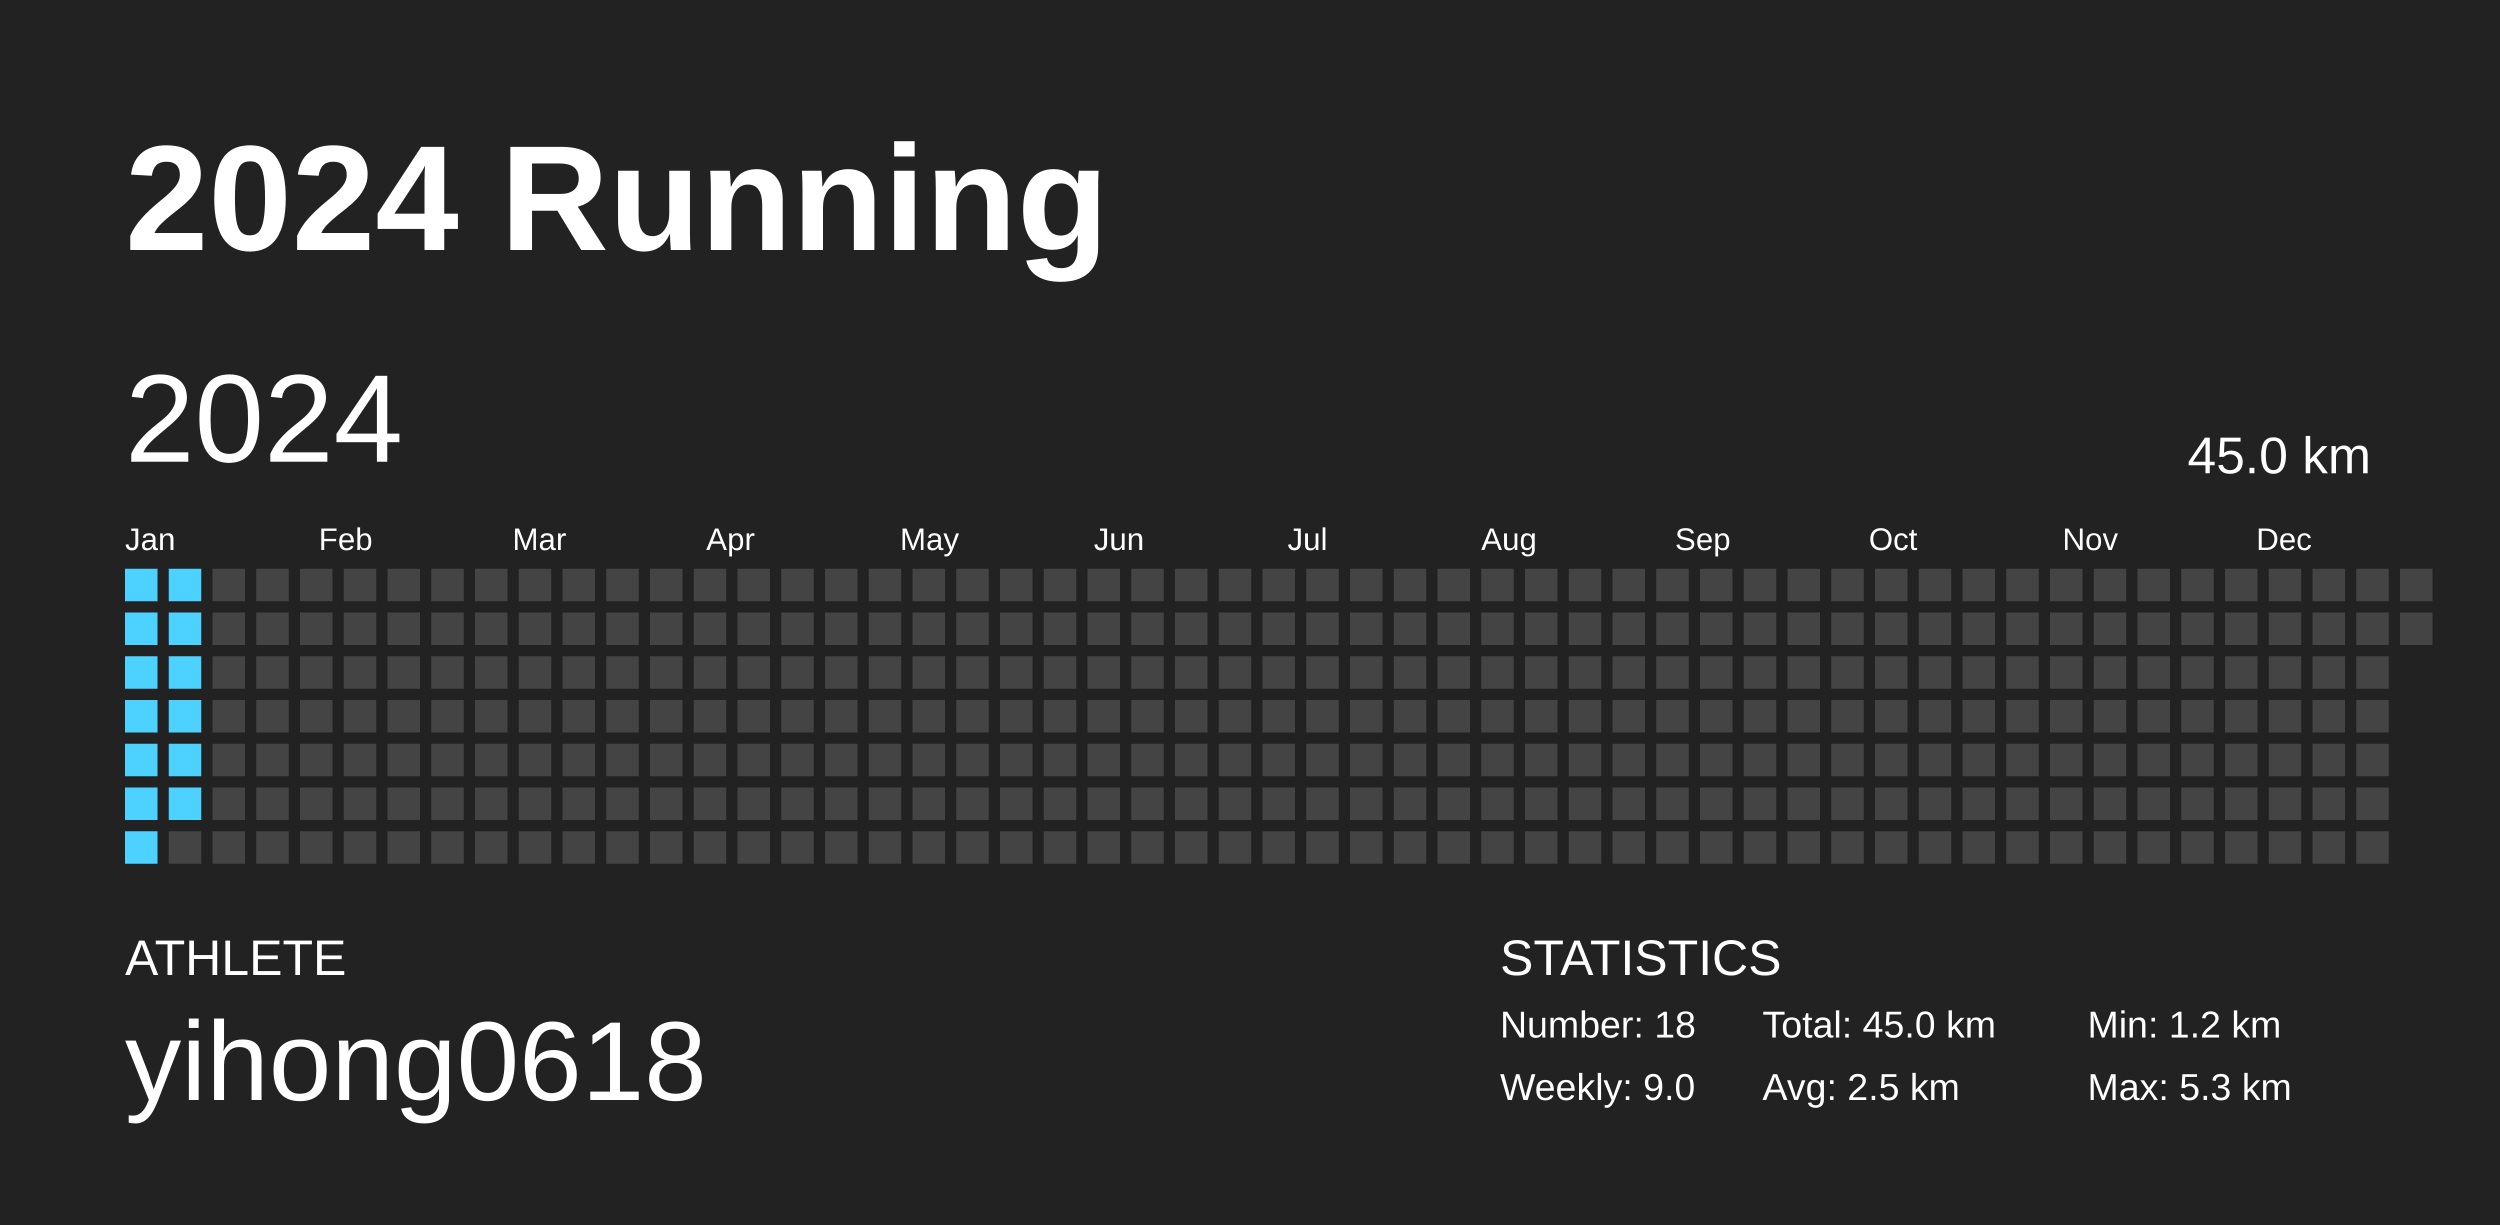
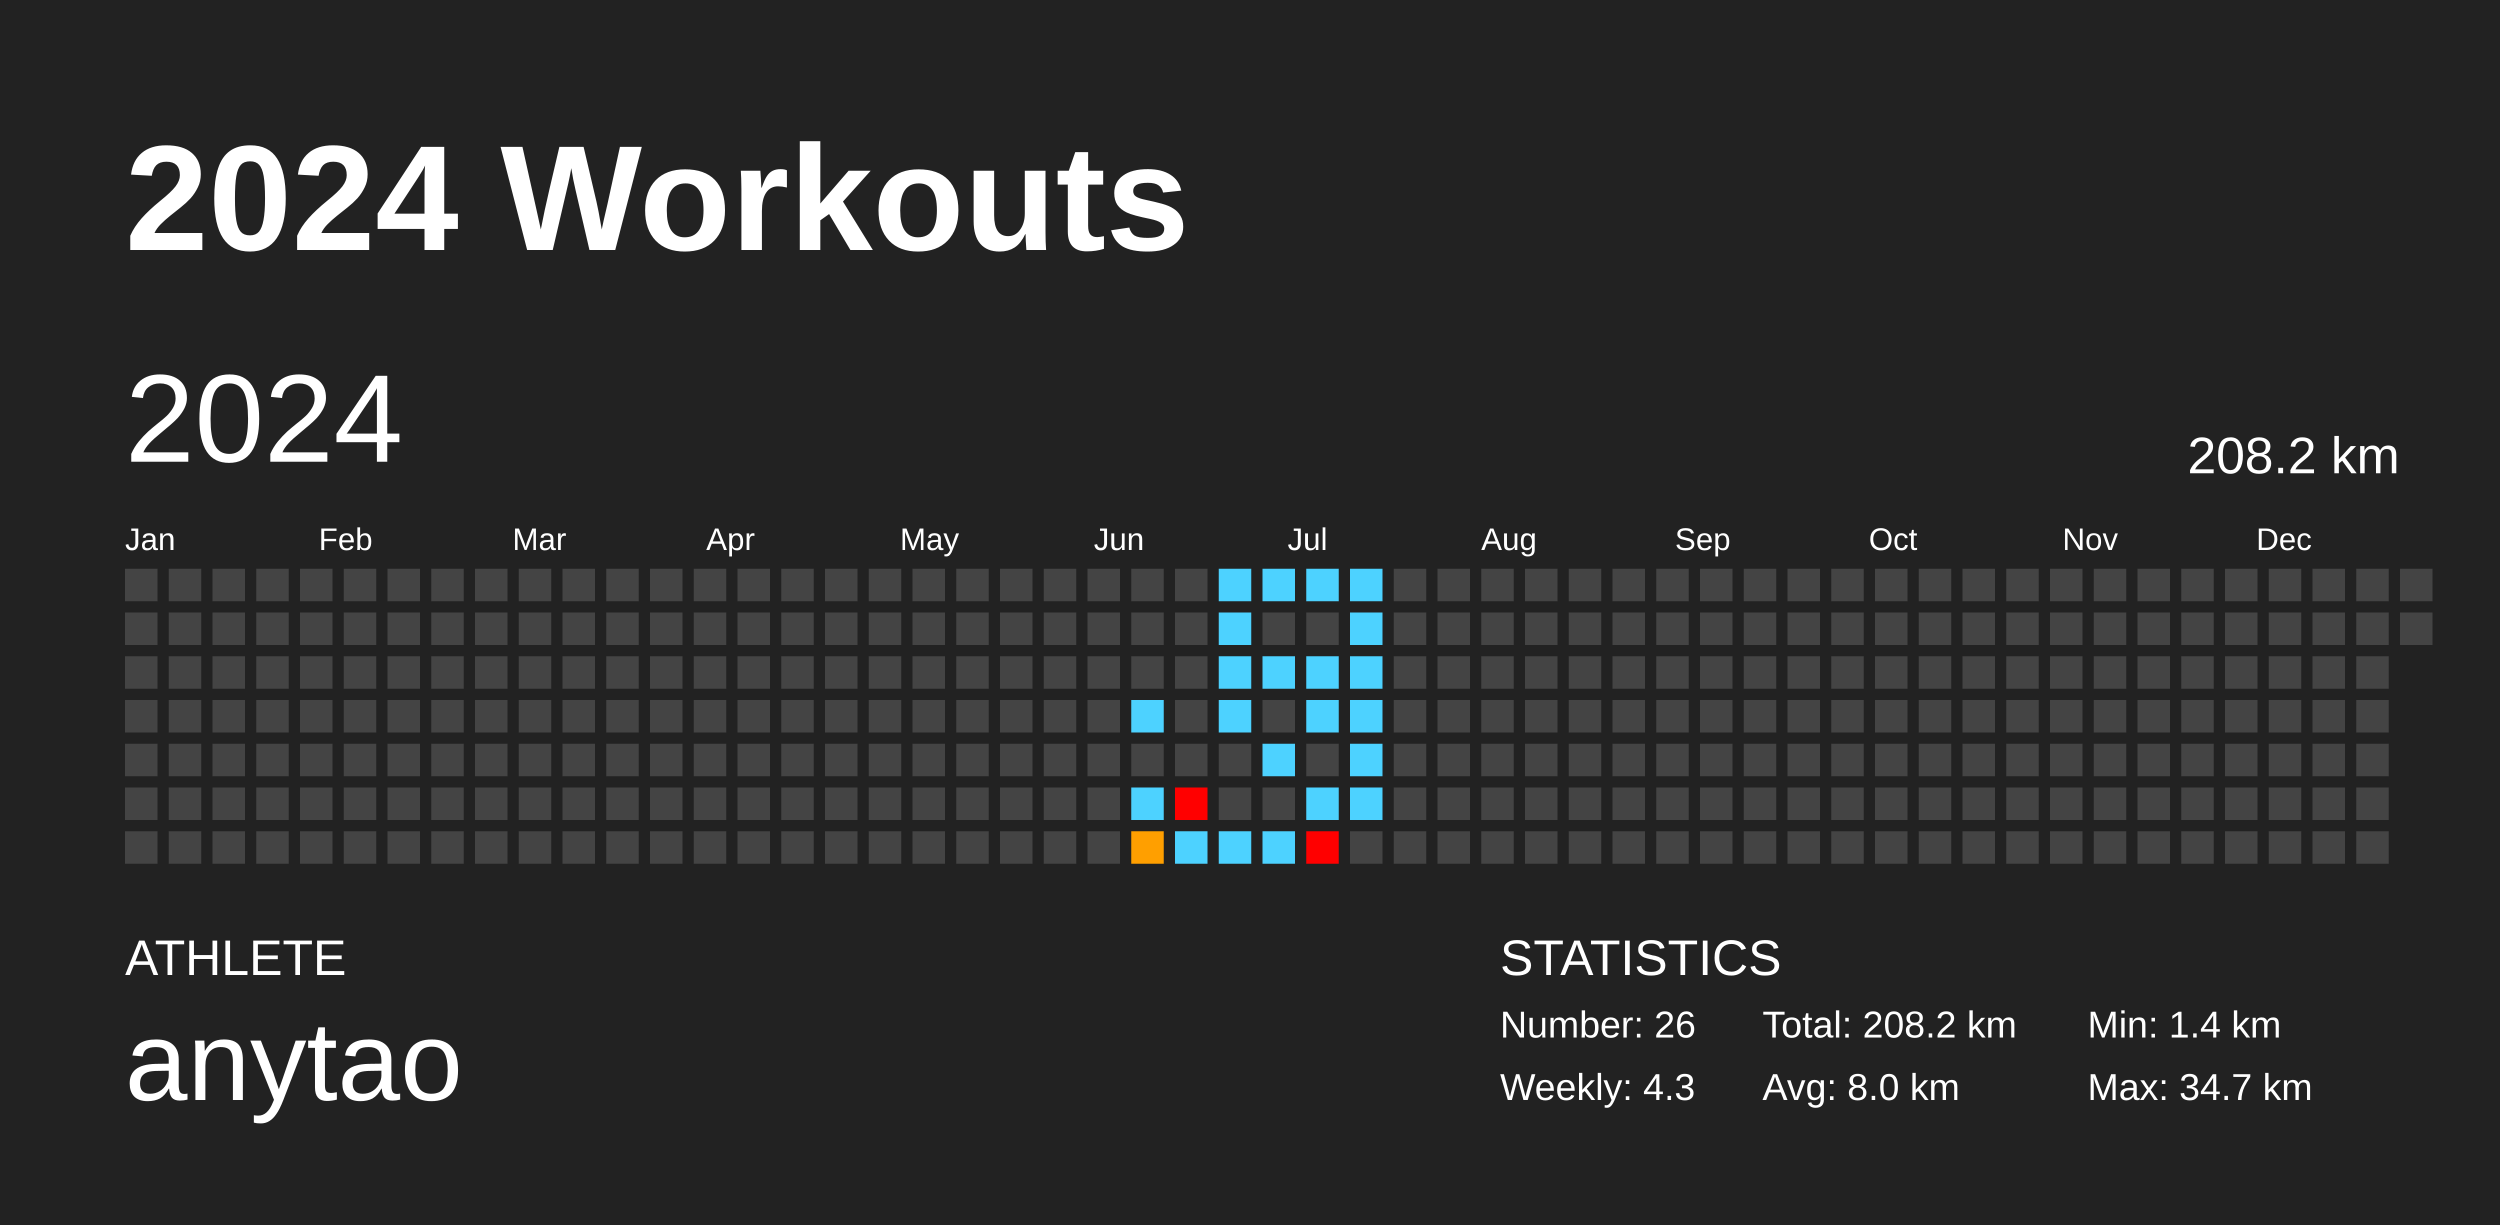
<svg xmlns="http://www.w3.org/2000/svg" baseProfile="full" height="98mm" version="1.1" viewBox="0,0,200,98" width="200mm">
  <defs />
  <rect fill="#222222" height="98" width="200" x="0" y="0" />
-   <text fill="#FFFFFF" style="font-size:12px; font-family:Arial; font-weight:bold;" x="10" y="20">2024 Running</text>
+   <text fill="#FFFFFF" style="font-size:12px; font-family:Arial; font-weight:bold;" x="10" y="20">2024 Workouts</text>
  <text fill="#FFFFFF" style="font-size:4px; font-family:Arial" x="10" y="78">ATHLETE</text>
-   <text fill="#FFFFFF" style="font-size:9px; font-family:Arial" x="10" y="88">yihong0618</text>
+   <text fill="#FFFFFF" style="font-size:9px; font-family:Arial" x="10" y="88">anytao</text>
  <text fill="#FFFFFF" style="font-size:4px; font-family:Arial" x="120" y="78">STATISTICS</text>
-   <text fill="#FFFFFF" style="font-size:3px; font-family:Arial" x="120" y="83">Number: 18</text>
-   <text fill="#FFFFFF" style="font-size:3px; font-family:Arial" x="120" y="88">Weekly: 9.0</text>
-   <text fill="#FFFFFF" style="font-size:3px; font-family:Arial" x="141" y="83">Total: 45.0 km</text>
-   <text fill="#FFFFFF" style="font-size:3px; font-family:Arial" x="141" y="88">Avg: 2.5 km</text>
-   <text fill="#FFFFFF" style="font-size:3px; font-family:Arial" x="167" y="83">Min: 1.2 km</text>
-   <text fill="#FFFFFF" style="font-size:3px; font-family:Arial" x="167" y="88">Max: 5.3 km</text>
+   <text fill="#FFFFFF" style="font-size:3px; font-family:Arial" x="120" y="83">Number: 26</text>
+   <text fill="#FFFFFF" style="font-size:3px; font-family:Arial" x="120" y="88">Weekly: 4.3</text>
+   <text fill="#FFFFFF" style="font-size:3px; font-family:Arial" x="141" y="83">Total: 208.2 km</text>
+   <text fill="#FFFFFF" style="font-size:3px; font-family:Arial" x="141" y="88">Avg: 8.0 km</text>
+   <text fill="#FFFFFF" style="font-size:3px; font-family:Arial" x="167" y="83">Min: 1.4 km</text>
+   <text fill="#FFFFFF" style="font-size:3px; font-family:Arial" x="167" y="88">Max: 34.7 km</text>
  <text dominant-baseline="hanging" fill="#FFFFFF" style="font-size:10.0px; font-family:Arial;" x="10" y="30">2024</text>
-   <text dominant-baseline="hanging" fill="#FFFFFF" style="font-size:4.125px; font-family:Arial;" x="175" y="35">45.0 km</text>
+   <text dominant-baseline="hanging" fill="#FFFFFF" style="font-size:4.125px; font-family:Arial;" x="175" y="35">208.2 km</text>
  <text fill="#FFFFFF" style="font-size:2.5px; font-family:Arial" x="10.0" y="44">Jan</text>
  <text fill="#FFFFFF" style="font-size:2.5px; font-family:Arial" x="25.5" y="44">Feb</text>
  <text fill="#FFFFFF" style="font-size:2.5px; font-family:Arial" x="41.0" y="44">Mar</text>
  <text fill="#FFFFFF" style="font-size:2.5px; font-family:Arial" x="56.5" y="44">Apr</text>
  <text fill="#FFFFFF" style="font-size:2.5px; font-family:Arial" x="72.0" y="44">May</text>
  <text fill="#FFFFFF" style="font-size:2.5px; font-family:Arial" x="87.5" y="44">Jun</text>
  <text fill="#FFFFFF" style="font-size:2.5px; font-family:Arial" x="103.0" y="44">Jul</text>
  <text fill="#FFFFFF" style="font-size:2.5px; font-family:Arial" x="118.5" y="44">Aug</text>
  <text fill="#FFFFFF" style="font-size:2.5px; font-family:Arial" x="134.0" y="44">Sep</text>
  <text fill="#FFFFFF" style="font-size:2.5px; font-family:Arial" x="149.5" y="44">Oct</text>
  <text fill="#FFFFFF" style="font-size:2.5px; font-family:Arial" x="165.0" y="44">Nov</text>
  <text fill="#FFFFFF" style="font-size:2.5px; font-family:Arial" x="180.5" y="44">Dec</text>
-   <rect fill="#4dd2ff" height="2.6" width="2.6" x="10.0" y="45.5" />
-   <rect fill="#4dd2ff" height="2.6" width="2.6" x="10.0" y="49.0" />
-   <rect fill="#4dd2ff" height="2.6" width="2.6" x="10.0" y="52.5" />
-   <rect fill="#4dd2ff" height="2.6" width="2.6" x="10.0" y="56.0" />
-   <rect fill="#4dd2ff" height="2.6" width="2.6" x="10.0" y="59.5" />
-   <rect fill="#4dd2ff" height="2.6" width="2.6" x="10.0" y="63.0" />
-   <rect fill="#4dd2ff" height="2.6" width="2.6" x="10.0" y="66.5" />
-   <rect fill="#4dd2ff" height="2.6" width="2.6" x="13.5" y="45.5" />
-   <rect fill="#4dd2ff" height="2.6" width="2.6" x="13.5" y="49.0" />
-   <rect fill="#4dd2ff" height="2.6" width="2.6" x="13.5" y="52.5" />
-   <rect fill="#4dd2ff" height="2.6" width="2.6" x="13.5" y="56.0" />
-   <rect fill="#4dd2ff" height="2.6" width="2.6" x="13.5" y="59.5" />
-   <rect fill="#4dd2ff" height="2.6" width="2.6" x="13.5" y="63.0" />
+   <rect fill="#444444" height="2.6" width="2.6" x="10.0" y="45.5" />
+   <rect fill="#444444" height="2.6" width="2.6" x="10.0" y="49.0" />
+   <rect fill="#444444" height="2.6" width="2.6" x="10.0" y="52.5" />
+   <rect fill="#444444" height="2.6" width="2.6" x="10.0" y="56.0" />
+   <rect fill="#444444" height="2.6" width="2.6" x="10.0" y="59.5" />
+   <rect fill="#444444" height="2.6" width="2.6" x="10.0" y="63.0" />
+   <rect fill="#444444" height="2.6" width="2.6" x="10.0" y="66.5" />
+   <rect fill="#444444" height="2.6" width="2.6" x="13.5" y="45.5" />
+   <rect fill="#444444" height="2.6" width="2.6" x="13.5" y="49.0" />
+   <rect fill="#444444" height="2.6" width="2.6" x="13.5" y="52.5" />
+   <rect fill="#444444" height="2.6" width="2.6" x="13.5" y="56.0" />
+   <rect fill="#444444" height="2.6" width="2.6" x="13.5" y="59.5" />
+   <rect fill="#444444" height="2.6" width="2.6" x="13.5" y="63.0" />
  <rect fill="#444444" height="2.6" width="2.6" x="13.5" y="66.5" />
  <rect fill="#444444" height="2.6" width="2.6" x="17.0" y="45.5" />
  <rect fill="#444444" height="2.6" width="2.6" x="17.0" y="49.0" />
  <rect fill="#444444" height="2.6" width="2.6" x="17.0" y="52.5" />
  <rect fill="#444444" height="2.6" width="2.6" x="17.0" y="56.0" />
  <rect fill="#444444" height="2.6" width="2.6" x="17.0" y="59.5" />
  <rect fill="#444444" height="2.6" width="2.6" x="17.0" y="63.0" />
  <rect fill="#444444" height="2.6" width="2.6" x="17.0" y="66.5" />
  <rect fill="#444444" height="2.6" width="2.6" x="20.5" y="45.5" />
  <rect fill="#444444" height="2.6" width="2.6" x="20.5" y="49.0" />
  <rect fill="#444444" height="2.6" width="2.6" x="20.5" y="52.5" />
  <rect fill="#444444" height="2.6" width="2.6" x="20.5" y="56.0" />
  <rect fill="#444444" height="2.6" width="2.6" x="20.5" y="59.5" />
  <rect fill="#444444" height="2.6" width="2.6" x="20.5" y="63.0" />
  <rect fill="#444444" height="2.6" width="2.6" x="20.5" y="66.5" />
  <rect fill="#444444" height="2.6" width="2.6" x="24.0" y="45.5" />
  <rect fill="#444444" height="2.6" width="2.6" x="24.0" y="49.0" />
  <rect fill="#444444" height="2.6" width="2.6" x="24.0" y="52.5" />
  <rect fill="#444444" height="2.6" width="2.6" x="24.0" y="56.0" />
  <rect fill="#444444" height="2.6" width="2.6" x="24.0" y="59.5" />
  <rect fill="#444444" height="2.6" width="2.6" x="24.0" y="63.0" />
  <rect fill="#444444" height="2.6" width="2.6" x="24.0" y="66.5" />
  <rect fill="#444444" height="2.6" width="2.6" x="27.5" y="45.5" />
  <rect fill="#444444" height="2.6" width="2.6" x="27.5" y="49.0" />
  <rect fill="#444444" height="2.6" width="2.6" x="27.5" y="52.5" />
  <rect fill="#444444" height="2.6" width="2.6" x="27.5" y="56.0" />
  <rect fill="#444444" height="2.6" width="2.6" x="27.5" y="59.5" />
  <rect fill="#444444" height="2.6" width="2.6" x="27.5" y="63.0" />
  <rect fill="#444444" height="2.6" width="2.6" x="27.5" y="66.5" />
  <rect fill="#444444" height="2.6" width="2.6" x="31.0" y="45.5" />
  <rect fill="#444444" height="2.6" width="2.6" x="31.0" y="49.0" />
  <rect fill="#444444" height="2.6" width="2.6" x="31.0" y="52.5" />
  <rect fill="#444444" height="2.6" width="2.6" x="31.0" y="56.0" />
  <rect fill="#444444" height="2.6" width="2.6" x="31.0" y="59.5" />
  <rect fill="#444444" height="2.6" width="2.6" x="31.0" y="63.0" />
  <rect fill="#444444" height="2.6" width="2.6" x="31.0" y="66.5" />
  <rect fill="#444444" height="2.6" width="2.6" x="34.5" y="45.5" />
  <rect fill="#444444" height="2.6" width="2.6" x="34.5" y="49.0" />
  <rect fill="#444444" height="2.6" width="2.6" x="34.5" y="52.5" />
  <rect fill="#444444" height="2.6" width="2.6" x="34.5" y="56.0" />
  <rect fill="#444444" height="2.6" width="2.6" x="34.5" y="59.5" />
  <rect fill="#444444" height="2.6" width="2.6" x="34.5" y="63.0" />
  <rect fill="#444444" height="2.6" width="2.6" x="34.5" y="66.5" />
  <rect fill="#444444" height="2.6" width="2.6" x="38.0" y="45.5" />
  <rect fill="#444444" height="2.6" width="2.6" x="38.0" y="49.0" />
  <rect fill="#444444" height="2.6" width="2.6" x="38.0" y="52.5" />
  <rect fill="#444444" height="2.6" width="2.6" x="38.0" y="56.0" />
  <rect fill="#444444" height="2.6" width="2.6" x="38.0" y="59.5" />
  <rect fill="#444444" height="2.6" width="2.6" x="38.0" y="63.0" />
  <rect fill="#444444" height="2.6" width="2.6" x="38.0" y="66.5" />
  <rect fill="#444444" height="2.6" width="2.6" x="41.5" y="45.5" />
  <rect fill="#444444" height="2.6" width="2.6" x="41.5" y="49.0" />
  <rect fill="#444444" height="2.6" width="2.6" x="41.5" y="52.5" />
  <rect fill="#444444" height="2.6" width="2.6" x="41.5" y="56.0" />
  <rect fill="#444444" height="2.6" width="2.6" x="41.5" y="59.5" />
  <rect fill="#444444" height="2.6" width="2.6" x="41.5" y="63.0" />
  <rect fill="#444444" height="2.6" width="2.6" x="41.5" y="66.5" />
  <rect fill="#444444" height="2.6" width="2.6" x="45.0" y="45.5" />
  <rect fill="#444444" height="2.6" width="2.6" x="45.0" y="49.0" />
  <rect fill="#444444" height="2.6" width="2.6" x="45.0" y="52.5" />
  <rect fill="#444444" height="2.6" width="2.6" x="45.0" y="56.0" />
  <rect fill="#444444" height="2.6" width="2.6" x="45.0" y="59.5" />
  <rect fill="#444444" height="2.6" width="2.6" x="45.0" y="63.0" />
  <rect fill="#444444" height="2.6" width="2.6" x="45.0" y="66.5" />
  <rect fill="#444444" height="2.6" width="2.6" x="48.5" y="45.5" />
  <rect fill="#444444" height="2.6" width="2.6" x="48.5" y="49.0" />
  <rect fill="#444444" height="2.6" width="2.6" x="48.5" y="52.5" />
  <rect fill="#444444" height="2.6" width="2.6" x="48.5" y="56.0" />
  <rect fill="#444444" height="2.6" width="2.6" x="48.5" y="59.5" />
  <rect fill="#444444" height="2.6" width="2.6" x="48.5" y="63.0" />
  <rect fill="#444444" height="2.6" width="2.6" x="48.5" y="66.5" />
  <rect fill="#444444" height="2.6" width="2.6" x="52.0" y="45.5" />
  <rect fill="#444444" height="2.6" width="2.6" x="52.0" y="49.0" />
  <rect fill="#444444" height="2.6" width="2.6" x="52.0" y="52.5" />
  <rect fill="#444444" height="2.6" width="2.6" x="52.0" y="56.0" />
  <rect fill="#444444" height="2.6" width="2.6" x="52.0" y="59.5" />
  <rect fill="#444444" height="2.6" width="2.6" x="52.0" y="63.0" />
  <rect fill="#444444" height="2.6" width="2.6" x="52.0" y="66.5" />
  <rect fill="#444444" height="2.6" width="2.6" x="55.5" y="45.5" />
  <rect fill="#444444" height="2.6" width="2.6" x="55.5" y="49.0" />
  <rect fill="#444444" height="2.6" width="2.6" x="55.5" y="52.5" />
  <rect fill="#444444" height="2.6" width="2.6" x="55.5" y="56.0" />
  <rect fill="#444444" height="2.6" width="2.6" x="55.5" y="59.5" />
  <rect fill="#444444" height="2.6" width="2.6" x="55.5" y="63.0" />
  <rect fill="#444444" height="2.6" width="2.6" x="55.5" y="66.5" />
  <rect fill="#444444" height="2.6" width="2.6" x="59.0" y="45.5" />
  <rect fill="#444444" height="2.6" width="2.6" x="59.0" y="49.0" />
  <rect fill="#444444" height="2.6" width="2.6" x="59.0" y="52.5" />
  <rect fill="#444444" height="2.6" width="2.6" x="59.0" y="56.0" />
  <rect fill="#444444" height="2.6" width="2.6" x="59.0" y="59.5" />
  <rect fill="#444444" height="2.6" width="2.6" x="59.0" y="63.0" />
  <rect fill="#444444" height="2.6" width="2.6" x="59.0" y="66.5" />
  <rect fill="#444444" height="2.6" width="2.6" x="62.5" y="45.5" />
  <rect fill="#444444" height="2.6" width="2.6" x="62.5" y="49.0" />
  <rect fill="#444444" height="2.6" width="2.6" x="62.5" y="52.5" />
  <rect fill="#444444" height="2.6" width="2.6" x="62.5" y="56.0" />
  <rect fill="#444444" height="2.6" width="2.6" x="62.5" y="59.5" />
  <rect fill="#444444" height="2.6" width="2.6" x="62.5" y="63.0" />
  <rect fill="#444444" height="2.6" width="2.6" x="62.5" y="66.5" />
  <rect fill="#444444" height="2.6" width="2.6" x="66.0" y="45.5" />
  <rect fill="#444444" height="2.6" width="2.6" x="66.0" y="49.0" />
  <rect fill="#444444" height="2.6" width="2.6" x="66.0" y="52.5" />
  <rect fill="#444444" height="2.6" width="2.6" x="66.0" y="56.0" />
  <rect fill="#444444" height="2.6" width="2.6" x="66.0" y="59.5" />
  <rect fill="#444444" height="2.6" width="2.6" x="66.0" y="63.0" />
  <rect fill="#444444" height="2.6" width="2.6" x="66.0" y="66.5" />
  <rect fill="#444444" height="2.6" width="2.6" x="69.5" y="45.5" />
  <rect fill="#444444" height="2.6" width="2.6" x="69.5" y="49.0" />
  <rect fill="#444444" height="2.6" width="2.6" x="69.5" y="52.5" />
  <rect fill="#444444" height="2.6" width="2.6" x="69.5" y="56.0" />
  <rect fill="#444444" height="2.6" width="2.6" x="69.5" y="59.5" />
  <rect fill="#444444" height="2.6" width="2.6" x="69.5" y="63.0" />
  <rect fill="#444444" height="2.6" width="2.6" x="69.5" y="66.5" />
  <rect fill="#444444" height="2.6" width="2.6" x="73.0" y="45.5" />
  <rect fill="#444444" height="2.6" width="2.6" x="73.0" y="49.0" />
  <rect fill="#444444" height="2.6" width="2.6" x="73.0" y="52.5" />
  <rect fill="#444444" height="2.6" width="2.6" x="73.0" y="56.0" />
  <rect fill="#444444" height="2.6" width="2.6" x="73.0" y="59.5" />
  <rect fill="#444444" height="2.6" width="2.6" x="73.0" y="63.0" />
  <rect fill="#444444" height="2.6" width="2.6" x="73.0" y="66.5" />
  <rect fill="#444444" height="2.6" width="2.6" x="76.5" y="45.5" />
  <rect fill="#444444" height="2.6" width="2.6" x="76.5" y="49.0" />
  <rect fill="#444444" height="2.6" width="2.6" x="76.5" y="52.5" />
  <rect fill="#444444" height="2.6" width="2.6" x="76.5" y="56.0" />
  <rect fill="#444444" height="2.6" width="2.6" x="76.5" y="59.5" />
  <rect fill="#444444" height="2.6" width="2.6" x="76.5" y="63.0" />
  <rect fill="#444444" height="2.6" width="2.6" x="76.5" y="66.5" />
  <rect fill="#444444" height="2.6" width="2.6" x="80.0" y="45.5" />
  <rect fill="#444444" height="2.6" width="2.6" x="80.0" y="49.0" />
  <rect fill="#444444" height="2.6" width="2.6" x="80.0" y="52.5" />
  <rect fill="#444444" height="2.6" width="2.6" x="80.0" y="56.0" />
  <rect fill="#444444" height="2.6" width="2.6" x="80.0" y="59.5" />
  <rect fill="#444444" height="2.6" width="2.6" x="80.0" y="63.0" />
  <rect fill="#444444" height="2.6" width="2.6" x="80.0" y="66.5" />
  <rect fill="#444444" height="2.6" width="2.6" x="83.5" y="45.5" />
  <rect fill="#444444" height="2.6" width="2.6" x="83.5" y="49.0" />
  <rect fill="#444444" height="2.6" width="2.6" x="83.5" y="52.5" />
  <rect fill="#444444" height="2.6" width="2.6" x="83.5" y="56.0" />
  <rect fill="#444444" height="2.6" width="2.6" x="83.5" y="59.5" />
  <rect fill="#444444" height="2.6" width="2.6" x="83.5" y="63.0" />
  <rect fill="#444444" height="2.6" width="2.6" x="83.5" y="66.5" />
  <rect fill="#444444" height="2.6" width="2.6" x="87.0" y="45.5" />
  <rect fill="#444444" height="2.6" width="2.6" x="87.0" y="49.0" />
  <rect fill="#444444" height="2.6" width="2.6" x="87.0" y="52.5" />
  <rect fill="#444444" height="2.6" width="2.6" x="87.0" y="56.0" />
  <rect fill="#444444" height="2.6" width="2.6" x="87.0" y="59.5" />
  <rect fill="#444444" height="2.6" width="2.6" x="87.0" y="63.0" />
  <rect fill="#444444" height="2.6" width="2.6" x="87.0" y="66.5" />
  <rect fill="#444444" height="2.6" width="2.6" x="90.5" y="45.5" />
  <rect fill="#444444" height="2.6" width="2.6" x="90.5" y="49.0" />
  <rect fill="#444444" height="2.6" width="2.6" x="90.5" y="52.5" />
-   <rect fill="#444444" height="2.6" width="2.6" x="90.5" y="56.0" />
+   <rect fill="#4dd2ff" height="2.6" width="2.6" x="90.5" y="56.0" />
  <rect fill="#444444" height="2.6" width="2.6" x="90.5" y="59.5" />
-   <rect fill="#444444" height="2.6" width="2.6" x="90.5" y="63.0" />
-   <rect fill="#444444" height="2.6" width="2.6" x="90.5" y="66.5" />
+   <rect fill="#4dd2ff" height="2.6" width="2.6" x="90.5" y="63.0" />
+   <rect fill="#ff9f00" height="2.6" width="2.6" x="90.5" y="66.5" />
  <rect fill="#444444" height="2.6" width="2.6" x="94.0" y="45.5" />
  <rect fill="#444444" height="2.6" width="2.6" x="94.0" y="49.0" />
  <rect fill="#444444" height="2.6" width="2.6" x="94.0" y="52.5" />
  <rect fill="#444444" height="2.6" width="2.6" x="94.0" y="56.0" />
  <rect fill="#444444" height="2.6" width="2.6" x="94.0" y="59.5" />
-   <rect fill="#444444" height="2.6" width="2.6" x="94.0" y="63.0" />
-   <rect fill="#444444" height="2.6" width="2.6" x="94.0" y="66.5" />
-   <rect fill="#444444" height="2.6" width="2.6" x="97.5" y="45.5" />
-   <rect fill="#444444" height="2.6" width="2.6" x="97.5" y="49.0" />
-   <rect fill="#444444" height="2.6" width="2.6" x="97.5" y="52.5" />
-   <rect fill="#444444" height="2.6" width="2.6" x="97.5" y="56.0" />
+   <rect fill="red" height="2.6" width="2.6" x="94.0" y="63.0" />
+   <rect fill="#4dd2ff" height="2.6" width="2.6" x="94.0" y="66.5" />
+   <rect fill="#4dd2ff" height="2.6" width="2.6" x="97.5" y="45.5" />
+   <rect fill="#4dd2ff" height="2.6" width="2.6" x="97.5" y="49.0" />
+   <rect fill="#4dd2ff" height="2.6" width="2.6" x="97.5" y="52.5" />
+   <rect fill="#4dd2ff" height="2.6" width="2.6" x="97.5" y="56.0" />
  <rect fill="#444444" height="2.6" width="2.6" x="97.5" y="59.5" />
  <rect fill="#444444" height="2.6" width="2.6" x="97.5" y="63.0" />
-   <rect fill="#444444" height="2.6" width="2.6" x="97.5" y="66.5" />
-   <rect fill="#444444" height="2.6" width="2.6" x="101.0" y="45.5" />
+   <rect fill="#4dd2ff" height="2.6" width="2.6" x="97.5" y="66.5" />
+   <rect fill="#4dd2ff" height="2.6" width="2.6" x="101.0" y="45.5" />
  <rect fill="#444444" height="2.6" width="2.6" x="101.0" y="49.0" />
-   <rect fill="#444444" height="2.6" width="2.6" x="101.0" y="52.5" />
+   <rect fill="#4dd2ff" height="2.6" width="2.6" x="101.0" y="52.5" />
  <rect fill="#444444" height="2.6" width="2.6" x="101.0" y="56.0" />
-   <rect fill="#444444" height="2.6" width="2.6" x="101.0" y="59.5" />
+   <rect fill="#4dd2ff" height="2.6" width="2.6" x="101.0" y="59.5" />
  <rect fill="#444444" height="2.6" width="2.6" x="101.0" y="63.0" />
-   <rect fill="#444444" height="2.6" width="2.6" x="101.0" y="66.5" />
-   <rect fill="#444444" height="2.6" width="2.6" x="104.5" y="45.5" />
+   <rect fill="#4dd2ff" height="2.6" width="2.6" x="101.0" y="66.5" />
+   <rect fill="#4dd2ff" height="2.6" width="2.6" x="104.5" y="45.5" />
  <rect fill="#444444" height="2.6" width="2.6" x="104.5" y="49.0" />
-   <rect fill="#444444" height="2.6" width="2.6" x="104.5" y="52.5" />
-   <rect fill="#444444" height="2.6" width="2.6" x="104.5" y="56.0" />
+   <rect fill="#4dd2ff" height="2.6" width="2.6" x="104.5" y="52.5" />
+   <rect fill="#4dd2ff" height="2.6" width="2.6" x="104.5" y="56.0" />
  <rect fill="#444444" height="2.6" width="2.6" x="104.5" y="59.5" />
-   <rect fill="#444444" height="2.6" width="2.6" x="104.5" y="63.0" />
-   <rect fill="#444444" height="2.6" width="2.6" x="104.5" y="66.5" />
-   <rect fill="#444444" height="2.6" width="2.6" x="108.0" y="45.5" />
-   <rect fill="#444444" height="2.6" width="2.6" x="108.0" y="49.0" />
-   <rect fill="#444444" height="2.6" width="2.6" x="108.0" y="52.5" />
-   <rect fill="#444444" height="2.6" width="2.6" x="108.0" y="56.0" />
-   <rect fill="#444444" height="2.6" width="2.6" x="108.0" y="59.5" />
-   <rect fill="#444444" height="2.6" width="2.6" x="108.0" y="63.0" />
+   <rect fill="#4dd2ff" height="2.6" width="2.6" x="104.5" y="63.0" />
+   <rect fill="red" height="2.6" width="2.6" x="104.5" y="66.5" />
+   <rect fill="#4dd2ff" height="2.6" width="2.6" x="108.0" y="45.5" />
+   <rect fill="#4dd2ff" height="2.6" width="2.6" x="108.0" y="49.0" />
+   <rect fill="#4dd2ff" height="2.6" width="2.6" x="108.0" y="52.5" />
+   <rect fill="#4dd2ff" height="2.6" width="2.6" x="108.0" y="56.0" />
+   <rect fill="#4dd2ff" height="2.6" width="2.6" x="108.0" y="59.5" />
+   <rect fill="#4dd2ff" height="2.6" width="2.6" x="108.0" y="63.0" />
  <rect fill="#444444" height="2.6" width="2.6" x="108.0" y="66.5" />
  <rect fill="#444444" height="2.6" width="2.6" x="111.5" y="45.5" />
  <rect fill="#444444" height="2.6" width="2.6" x="111.5" y="49.0" />
  <rect fill="#444444" height="2.6" width="2.6" x="111.5" y="52.5" />
  <rect fill="#444444" height="2.6" width="2.6" x="111.5" y="56.0" />
  <rect fill="#444444" height="2.6" width="2.6" x="111.5" y="59.5" />
  <rect fill="#444444" height="2.6" width="2.6" x="111.5" y="63.0" />
  <rect fill="#444444" height="2.6" width="2.6" x="111.5" y="66.5" />
  <rect fill="#444444" height="2.6" width="2.6" x="115.0" y="45.5" />
  <rect fill="#444444" height="2.6" width="2.6" x="115.0" y="49.0" />
  <rect fill="#444444" height="2.6" width="2.6" x="115.0" y="52.5" />
  <rect fill="#444444" height="2.6" width="2.6" x="115.0" y="56.0" />
  <rect fill="#444444" height="2.6" width="2.6" x="115.0" y="59.5" />
  <rect fill="#444444" height="2.6" width="2.6" x="115.0" y="63.0" />
  <rect fill="#444444" height="2.6" width="2.6" x="115.0" y="66.5" />
  <rect fill="#444444" height="2.6" width="2.6" x="118.5" y="45.5" />
  <rect fill="#444444" height="2.6" width="2.6" x="118.5" y="49.0" />
  <rect fill="#444444" height="2.6" width="2.6" x="118.5" y="52.5" />
  <rect fill="#444444" height="2.6" width="2.6" x="118.5" y="56.0" />
  <rect fill="#444444" height="2.6" width="2.6" x="118.5" y="59.5" />
  <rect fill="#444444" height="2.6" width="2.6" x="118.5" y="63.0" />
  <rect fill="#444444" height="2.6" width="2.6" x="118.5" y="66.5" />
  <rect fill="#444444" height="2.6" width="2.6" x="122.0" y="45.5" />
  <rect fill="#444444" height="2.6" width="2.6" x="122.0" y="49.0" />
  <rect fill="#444444" height="2.6" width="2.6" x="122.0" y="52.5" />
  <rect fill="#444444" height="2.6" width="2.6" x="122.0" y="56.0" />
  <rect fill="#444444" height="2.6" width="2.6" x="122.0" y="59.5" />
  <rect fill="#444444" height="2.6" width="2.6" x="122.0" y="63.0" />
  <rect fill="#444444" height="2.6" width="2.6" x="122.0" y="66.5" />
  <rect fill="#444444" height="2.6" width="2.6" x="125.5" y="45.5" />
  <rect fill="#444444" height="2.6" width="2.6" x="125.5" y="49.0" />
  <rect fill="#444444" height="2.6" width="2.6" x="125.5" y="52.5" />
  <rect fill="#444444" height="2.6" width="2.6" x="125.5" y="56.0" />
  <rect fill="#444444" height="2.6" width="2.6" x="125.5" y="59.5" />
  <rect fill="#444444" height="2.6" width="2.6" x="125.5" y="63.0" />
  <rect fill="#444444" height="2.6" width="2.6" x="125.5" y="66.5" />
  <rect fill="#444444" height="2.6" width="2.6" x="129.0" y="45.5" />
  <rect fill="#444444" height="2.6" width="2.6" x="129.0" y="49.0" />
  <rect fill="#444444" height="2.6" width="2.6" x="129.0" y="52.5" />
  <rect fill="#444444" height="2.6" width="2.6" x="129.0" y="56.0" />
  <rect fill="#444444" height="2.6" width="2.6" x="129.0" y="59.5" />
  <rect fill="#444444" height="2.6" width="2.6" x="129.0" y="63.0" />
  <rect fill="#444444" height="2.6" width="2.6" x="129.0" y="66.5" />
  <rect fill="#444444" height="2.6" width="2.6" x="132.5" y="45.5" />
  <rect fill="#444444" height="2.6" width="2.6" x="132.5" y="49.0" />
  <rect fill="#444444" height="2.6" width="2.6" x="132.5" y="52.5" />
  <rect fill="#444444" height="2.6" width="2.6" x="132.5" y="56.0" />
  <rect fill="#444444" height="2.6" width="2.6" x="132.5" y="59.5" />
  <rect fill="#444444" height="2.6" width="2.6" x="132.5" y="63.0" />
  <rect fill="#444444" height="2.6" width="2.6" x="132.5" y="66.5" />
  <rect fill="#444444" height="2.6" width="2.6" x="136.0" y="45.5" />
  <rect fill="#444444" height="2.6" width="2.6" x="136.0" y="49.0" />
  <rect fill="#444444" height="2.6" width="2.6" x="136.0" y="52.5" />
  <rect fill="#444444" height="2.6" width="2.6" x="136.0" y="56.0" />
  <rect fill="#444444" height="2.6" width="2.6" x="136.0" y="59.5" />
  <rect fill="#444444" height="2.6" width="2.6" x="136.0" y="63.0" />
  <rect fill="#444444" height="2.6" width="2.6" x="136.0" y="66.5" />
  <rect fill="#444444" height="2.6" width="2.6" x="139.5" y="45.5" />
  <rect fill="#444444" height="2.6" width="2.6" x="139.5" y="49.0" />
  <rect fill="#444444" height="2.6" width="2.6" x="139.5" y="52.5" />
  <rect fill="#444444" height="2.6" width="2.6" x="139.5" y="56.0" />
  <rect fill="#444444" height="2.6" width="2.6" x="139.5" y="59.5" />
  <rect fill="#444444" height="2.6" width="2.6" x="139.5" y="63.0" />
  <rect fill="#444444" height="2.6" width="2.6" x="139.5" y="66.5" />
  <rect fill="#444444" height="2.6" width="2.6" x="143.0" y="45.5" />
  <rect fill="#444444" height="2.6" width="2.6" x="143.0" y="49.0" />
  <rect fill="#444444" height="2.6" width="2.6" x="143.0" y="52.5" />
  <rect fill="#444444" height="2.6" width="2.6" x="143.0" y="56.0" />
  <rect fill="#444444" height="2.6" width="2.6" x="143.0" y="59.5" />
  <rect fill="#444444" height="2.6" width="2.6" x="143.0" y="63.0" />
  <rect fill="#444444" height="2.6" width="2.6" x="143.0" y="66.5" />
  <rect fill="#444444" height="2.6" width="2.6" x="146.5" y="45.5" />
  <rect fill="#444444" height="2.6" width="2.6" x="146.5" y="49.0" />
  <rect fill="#444444" height="2.6" width="2.6" x="146.5" y="52.5" />
  <rect fill="#444444" height="2.6" width="2.6" x="146.5" y="56.0" />
  <rect fill="#444444" height="2.6" width="2.6" x="146.5" y="59.5" />
  <rect fill="#444444" height="2.6" width="2.6" x="146.5" y="63.0" />
  <rect fill="#444444" height="2.6" width="2.6" x="146.5" y="66.5" />
  <rect fill="#444444" height="2.6" width="2.6" x="150.0" y="45.5" />
  <rect fill="#444444" height="2.6" width="2.6" x="150.0" y="49.0" />
  <rect fill="#444444" height="2.6" width="2.6" x="150.0" y="52.5" />
  <rect fill="#444444" height="2.6" width="2.6" x="150.0" y="56.0" />
  <rect fill="#444444" height="2.6" width="2.6" x="150.0" y="59.5" />
  <rect fill="#444444" height="2.6" width="2.6" x="150.0" y="63.0" />
  <rect fill="#444444" height="2.6" width="2.6" x="150.0" y="66.5" />
  <rect fill="#444444" height="2.6" width="2.6" x="153.5" y="45.5" />
  <rect fill="#444444" height="2.6" width="2.6" x="153.5" y="49.0" />
  <rect fill="#444444" height="2.6" width="2.6" x="153.5" y="52.5" />
  <rect fill="#444444" height="2.6" width="2.6" x="153.5" y="56.0" />
  <rect fill="#444444" height="2.6" width="2.6" x="153.5" y="59.5" />
  <rect fill="#444444" height="2.6" width="2.6" x="153.5" y="63.0" />
  <rect fill="#444444" height="2.6" width="2.6" x="153.5" y="66.5" />
  <rect fill="#444444" height="2.6" width="2.6" x="157.0" y="45.5" />
  <rect fill="#444444" height="2.6" width="2.6" x="157.0" y="49.0" />
  <rect fill="#444444" height="2.6" width="2.6" x="157.0" y="52.5" />
  <rect fill="#444444" height="2.6" width="2.6" x="157.0" y="56.0" />
  <rect fill="#444444" height="2.6" width="2.6" x="157.0" y="59.5" />
  <rect fill="#444444" height="2.6" width="2.6" x="157.0" y="63.0" />
  <rect fill="#444444" height="2.6" width="2.6" x="157.0" y="66.5" />
  <rect fill="#444444" height="2.6" width="2.6" x="160.5" y="45.5" />
  <rect fill="#444444" height="2.6" width="2.6" x="160.5" y="49.0" />
  <rect fill="#444444" height="2.6" width="2.6" x="160.5" y="52.5" />
  <rect fill="#444444" height="2.6" width="2.6" x="160.5" y="56.0" />
  <rect fill="#444444" height="2.6" width="2.6" x="160.5" y="59.5" />
  <rect fill="#444444" height="2.6" width="2.6" x="160.5" y="63.0" />
  <rect fill="#444444" height="2.6" width="2.6" x="160.5" y="66.5" />
  <rect fill="#444444" height="2.6" width="2.6" x="164.0" y="45.5" />
  <rect fill="#444444" height="2.6" width="2.6" x="164.0" y="49.0" />
  <rect fill="#444444" height="2.6" width="2.6" x="164.0" y="52.5" />
  <rect fill="#444444" height="2.6" width="2.6" x="164.0" y="56.0" />
  <rect fill="#444444" height="2.6" width="2.6" x="164.0" y="59.5" />
  <rect fill="#444444" height="2.6" width="2.6" x="164.0" y="63.0" />
  <rect fill="#444444" height="2.6" width="2.6" x="164.0" y="66.5" />
  <rect fill="#444444" height="2.6" width="2.6" x="167.5" y="45.5" />
  <rect fill="#444444" height="2.6" width="2.6" x="167.5" y="49.0" />
  <rect fill="#444444" height="2.6" width="2.6" x="167.5" y="52.5" />
  <rect fill="#444444" height="2.6" width="2.6" x="167.5" y="56.0" />
  <rect fill="#444444" height="2.6" width="2.6" x="167.5" y="59.5" />
  <rect fill="#444444" height="2.6" width="2.6" x="167.5" y="63.0" />
  <rect fill="#444444" height="2.6" width="2.6" x="167.5" y="66.5" />
  <rect fill="#444444" height="2.6" width="2.6" x="171.0" y="45.5" />
  <rect fill="#444444" height="2.6" width="2.6" x="171.0" y="49.0" />
  <rect fill="#444444" height="2.6" width="2.6" x="171.0" y="52.5" />
  <rect fill="#444444" height="2.6" width="2.6" x="171.0" y="56.0" />
  <rect fill="#444444" height="2.6" width="2.6" x="171.0" y="59.5" />
  <rect fill="#444444" height="2.6" width="2.6" x="171.0" y="63.0" />
  <rect fill="#444444" height="2.6" width="2.6" x="171.0" y="66.5" />
  <rect fill="#444444" height="2.6" width="2.6" x="174.5" y="45.5" />
  <rect fill="#444444" height="2.6" width="2.6" x="174.5" y="49.0" />
  <rect fill="#444444" height="2.6" width="2.6" x="174.5" y="52.5" />
  <rect fill="#444444" height="2.6" width="2.6" x="174.5" y="56.0" />
  <rect fill="#444444" height="2.6" width="2.6" x="174.5" y="59.5" />
  <rect fill="#444444" height="2.6" width="2.6" x="174.5" y="63.0" />
  <rect fill="#444444" height="2.6" width="2.6" x="174.5" y="66.5" />
  <rect fill="#444444" height="2.6" width="2.6" x="178.0" y="45.5" />
  <rect fill="#444444" height="2.6" width="2.6" x="178.0" y="49.0" />
  <rect fill="#444444" height="2.6" width="2.6" x="178.0" y="52.5" />
  <rect fill="#444444" height="2.6" width="2.6" x="178.0" y="56.0" />
  <rect fill="#444444" height="2.6" width="2.6" x="178.0" y="59.5" />
  <rect fill="#444444" height="2.6" width="2.6" x="178.0" y="63.0" />
  <rect fill="#444444" height="2.6" width="2.6" x="178.0" y="66.5" />
  <rect fill="#444444" height="2.6" width="2.6" x="181.5" y="45.5" />
  <rect fill="#444444" height="2.6" width="2.6" x="181.5" y="49.0" />
  <rect fill="#444444" height="2.6" width="2.6" x="181.5" y="52.5" />
  <rect fill="#444444" height="2.6" width="2.6" x="181.5" y="56.0" />
  <rect fill="#444444" height="2.6" width="2.6" x="181.5" y="59.5" />
  <rect fill="#444444" height="2.6" width="2.6" x="181.5" y="63.0" />
  <rect fill="#444444" height="2.6" width="2.6" x="181.5" y="66.5" />
  <rect fill="#444444" height="2.6" width="2.6" x="185.0" y="45.5" />
  <rect fill="#444444" height="2.6" width="2.6" x="185.0" y="49.0" />
  <rect fill="#444444" height="2.6" width="2.6" x="185.0" y="52.5" />
  <rect fill="#444444" height="2.6" width="2.6" x="185.0" y="56.0" />
  <rect fill="#444444" height="2.6" width="2.6" x="185.0" y="59.5" />
  <rect fill="#444444" height="2.6" width="2.6" x="185.0" y="63.0" />
  <rect fill="#444444" height="2.6" width="2.6" x="185.0" y="66.5" />
  <rect fill="#444444" height="2.6" width="2.6" x="188.5" y="45.5" />
  <rect fill="#444444" height="2.6" width="2.6" x="188.5" y="49.0" />
  <rect fill="#444444" height="2.6" width="2.6" x="188.5" y="52.5" />
  <rect fill="#444444" height="2.6" width="2.6" x="188.5" y="56.0" />
  <rect fill="#444444" height="2.6" width="2.6" x="188.5" y="59.5" />
  <rect fill="#444444" height="2.6" width="2.6" x="188.5" y="63.0" />
  <rect fill="#444444" height="2.6" width="2.6" x="188.5" y="66.5" />
  <rect fill="#444444" height="2.6" width="2.6" x="192.0" y="45.5" />
  <rect fill="#444444" height="2.6" width="2.6" x="192.0" y="49.0" />
</svg>
